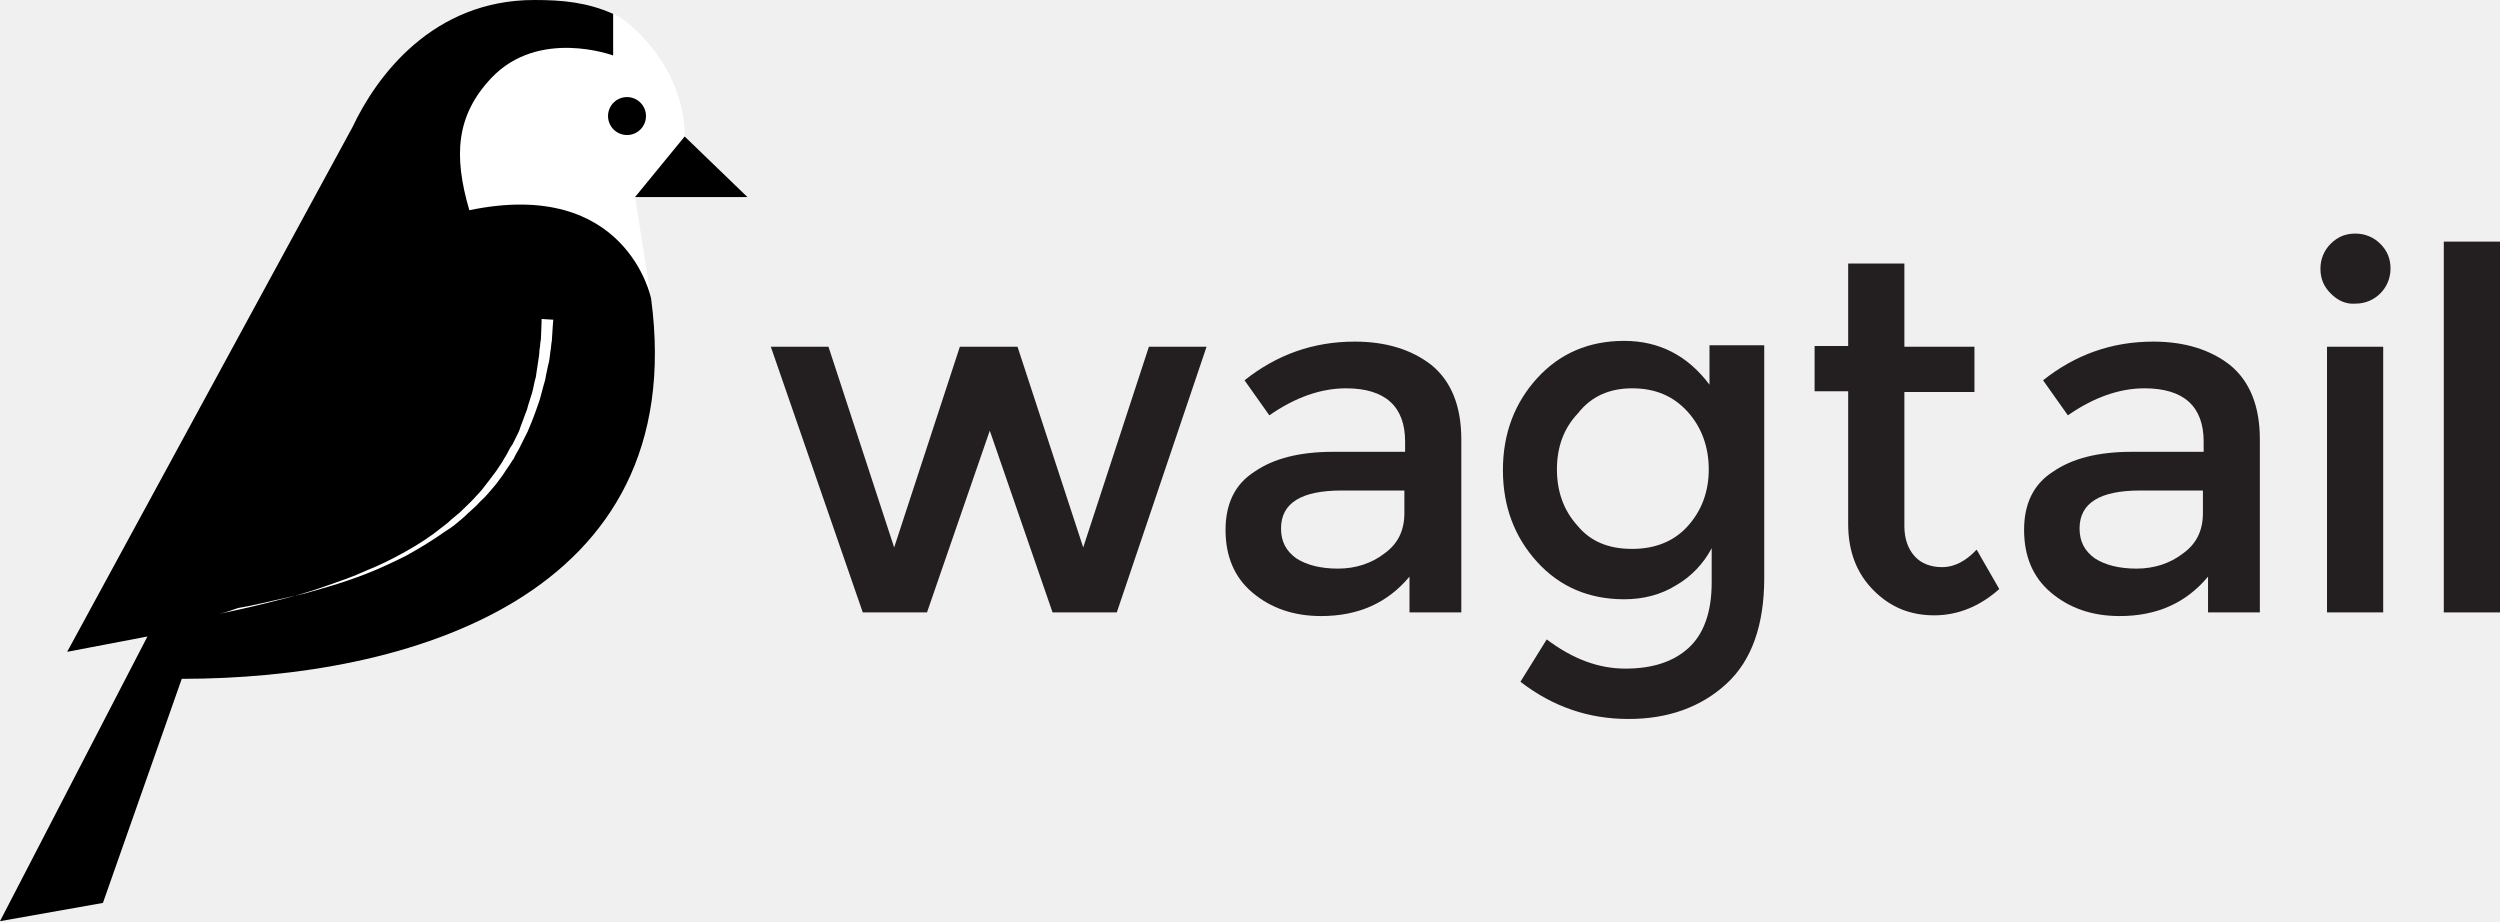
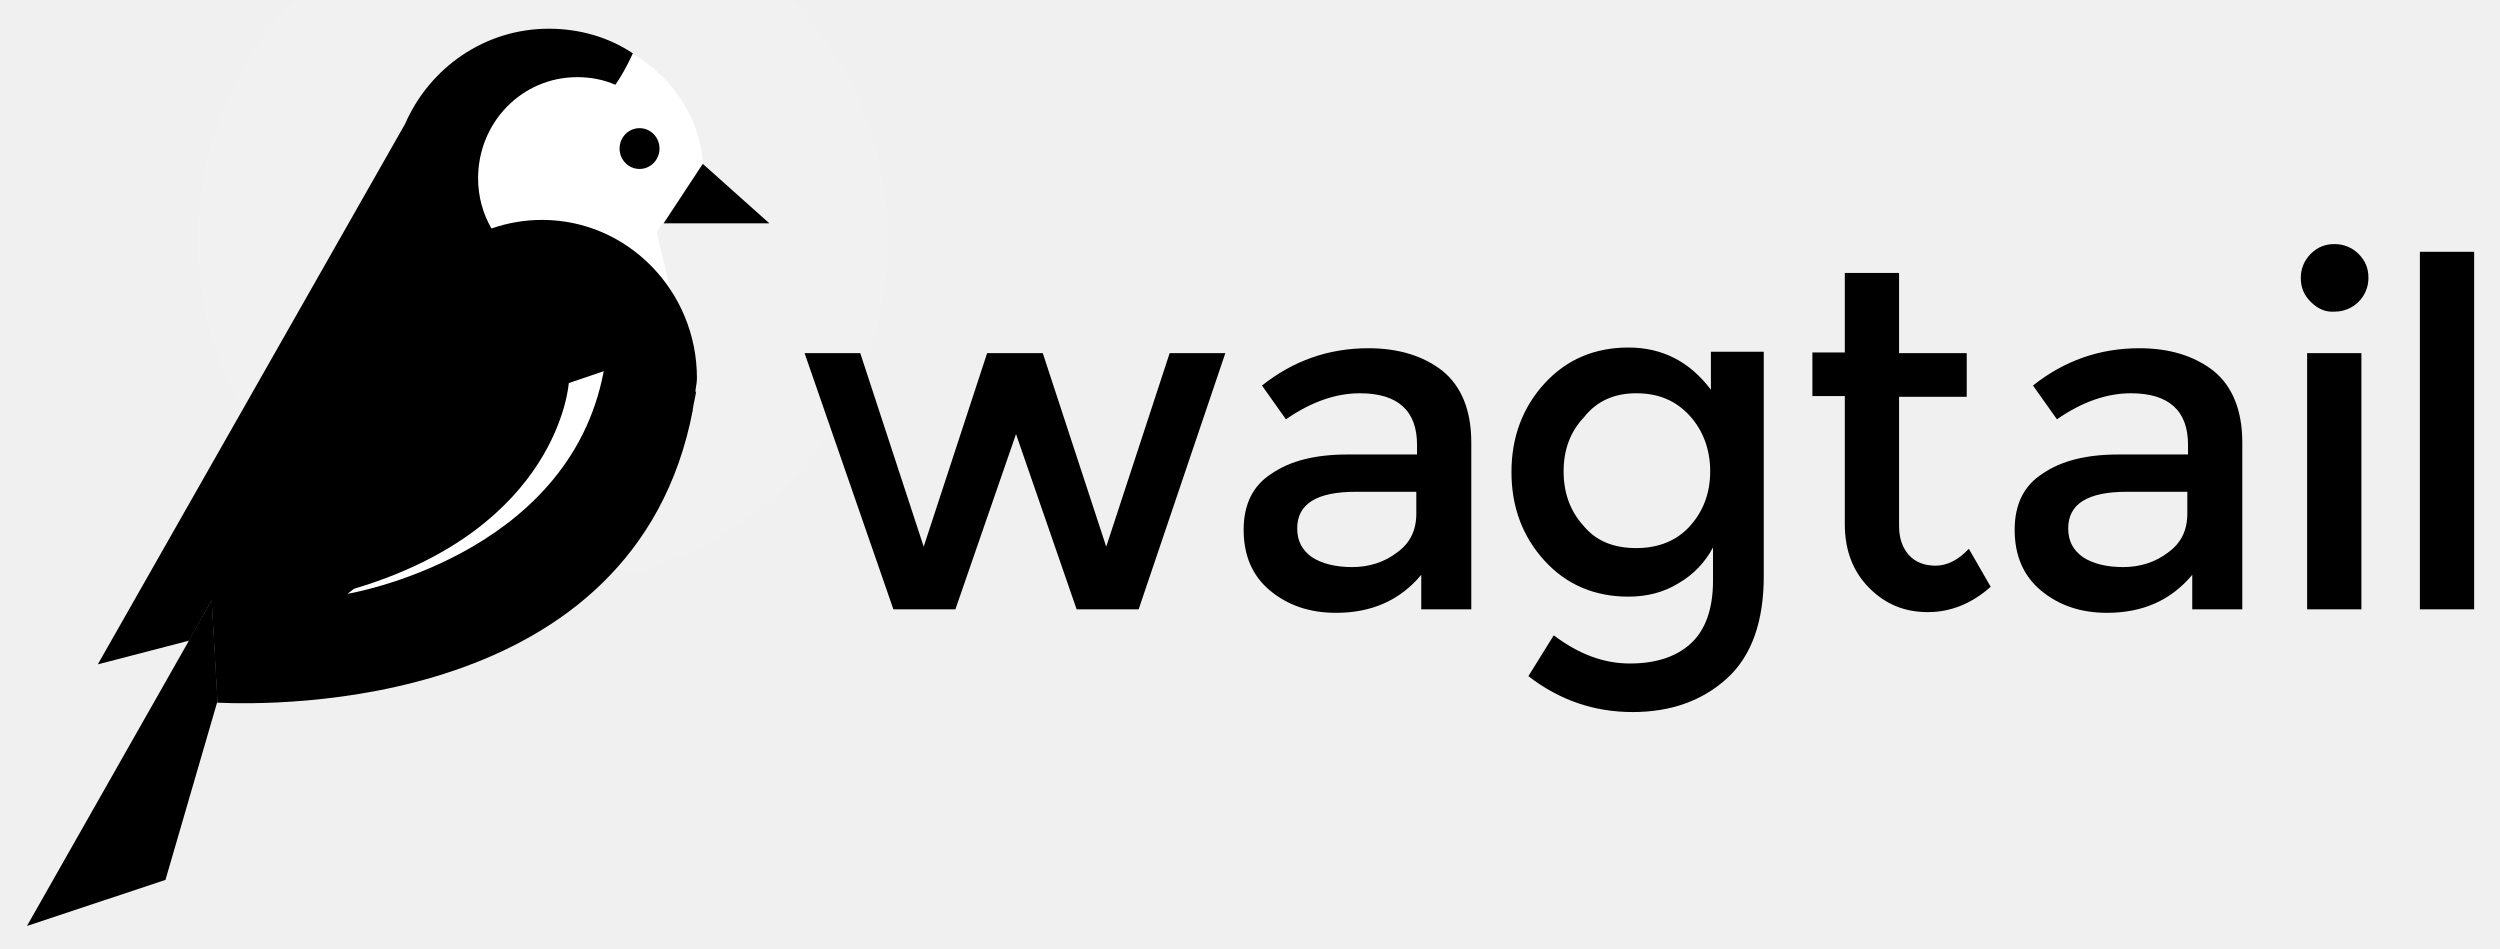
- <svg xmlns="http://www.w3.org/2000/svg" version="1.1" id="Layer_1" x="0px" y="0px" viewBox="0 0 342.5 126.2" enable-background="new 0 0 342.5 126.2" xml:space="preserve">
-   <g>
-     <g>
-       <g>
-         <g>
-           <path fill="#FFFFFF" d="M84,1.9l0,5.7c0,0-10.2-3.8-16.8,3.1c-4.8,5-5.2,10.6-3,18.1c21.6,0,25,12.1,25,12.1L87,27l6.8-8.3l0,0      C93.8,8.9,85.7,2.4,84,1.9z" />
-         </g>
-         <g>
-           <path fill="#FFFFFF" d="M87.6,43.6" />
-         </g>
-         <g>
-           <circle cx="85.9" cy="15.9" r="2.6" />
-         </g>
-         <g>
-           <g>
-             <path d="M89.2,40.9c0,0-3.3-16.6-24.9-12.1c-2.2-7.5-1.8-13,3-18.1C73.8,3.8,84,7.6,84,7.6l0-5.7C80.4,0.3,77,0,73.2,0       C59.3,0,51.6,10.4,48.3,17.4L9.2,89.3l11-2.1L0,126.2l14.1-2.5L24.9,93C55.5,93,94.7,82,89.2,40.9z" />
-           </g>
-         </g>
-         <g>
-           <polygon points="102.4,27 93.8,18.7 87,27     " />
-         </g>
-         <g>
-           <path fill="#FFFFFF" d="M30,84.1c0,0,1-0.2,2.8-0.6c1.8-0.4,4.3-1,7.3-1.8c1.5-0.4,3.1-0.9,4.8-1.5c1.7-0.6,3.5-1.2,5.2-2      c1.8-0.7,3.6-1.6,5.4-2.6c1.8-1,3.5-2.1,5.1-3.4c0.4-0.3,0.8-0.6,1.2-1l1.2-1c0.7-0.7,1.5-1.4,2.2-2.2c0.7-0.7,1.3-1.5,1.9-2.3      c0.3-0.4,0.6-0.8,0.9-1.2l0.4-0.6l0.4-0.6c0.2-0.4,0.5-0.8,0.7-1.2c0.2-0.4,0.4-0.8,0.7-1.2c0.1-0.2,0.2-0.4,0.3-0.6      c0.1-0.2,0.2-0.4,0.3-0.6c0.2-0.4,0.4-0.8,0.5-1.2c0.3-0.8,0.6-1.6,0.9-2.4c0.2-0.8,0.5-1.6,0.7-2.3c0.2-0.7,0.3-1.5,0.5-2.1      c0.1-0.7,0.2-1.3,0.3-2c0.1-0.6,0.2-1.2,0.2-1.7c0.1-0.5,0.1-1,0.2-1.5c0.1-1.8,0.1-2.8,0.1-2.8l1.6,0.1c0,0-0.1,1.1-0.2,2.9      c-0.1,0.5-0.1,1-0.2,1.5c-0.1,0.6-0.1,1.2-0.3,1.8c-0.1,0.6-0.3,1.3-0.4,2c-0.2,0.7-0.4,1.4-0.6,2.2c-0.2,0.8-0.5,1.5-0.8,2.4      c-0.3,0.8-0.6,1.6-1,2.5c-0.2,0.4-0.4,0.8-0.6,1.2c-0.1,0.2-0.2,0.4-0.3,0.6c-0.1,0.2-0.2,0.4-0.3,0.6c-0.2,0.4-0.5,0.8-0.7,1.3      c-0.3,0.4-0.5,0.8-0.8,1.2c-0.1,0.2-0.3,0.4-0.4,0.6l-0.4,0.6c-0.3,0.4-0.6,0.8-0.9,1.2c-0.7,0.8-1.3,1.6-2.1,2.3      c-0.7,0.8-1.5,1.4-2.3,2.2l-1.2,1c-0.4,0.3-0.8,0.6-1.3,0.9c-1.7,1.2-3.5,2.3-5.3,3.3c-1.8,0.9-3.7,1.8-5.5,2.5      c-1.8,0.7-3.6,1.3-5.3,1.8c-1.7,0.5-3.3,1-4.9,1.3c-3,0.7-5.6,1.3-7.4,1.6C31,83.9,30,84.1,30,84.1z" />
-         </g>
-       </g>
-     </g>
-     <g>
-       <path fill="#231F20" d="M127,83.9h-8.8l-12.6-36.4h7.9l9,27.5l9-27.5h7.9l9,27.5l9-27.5h7.9L153,83.9h-8.8L135.6,59L127,83.9z" />
-       <path fill="#231F20" d="M200.1,83.9h-7V79c-3,3.6-7,5.4-12.1,5.4c-3.8,0-6.9-1.1-9.4-3.2c-2.5-2.1-3.7-5-3.7-8.6    c0-3.6,1.3-6.3,4-8c2.6-1.8,6.2-2.7,10.7-2.7h9.9v-1.4c0-4.8-2.7-7.3-8.1-7.3c-3.4,0-6.9,1.2-10.5,3.7l-3.4-4.8    c4.4-3.5,9.4-5.3,15.1-5.3c4.3,0,7.8,1.1,10.5,3.2c2.7,2.2,4.1,5.6,4.1,10.2V83.9z M192.4,70.3v-3.1h-8.6c-5.5,0-8.3,1.7-8.3,5.2    c0,1.8,0.7,3.1,2.1,4.1c1.4,0.9,3.3,1.4,5.7,1.4c2.4,0,4.6-0.7,6.4-2.1C191.5,74.5,192.4,72.7,192.4,70.3z" />
-       <path fill="#231F20" d="M241.7,47.5v31.7c0,6.4-1.7,11.3-5.2,14.5c-3.5,3.2-8,4.8-13.4,4.8c-5.5,0-10.4-1.7-14.8-5.1l3.6-5.8    c3.6,2.7,7.1,4,10.8,4c3.6,0,6.5-0.9,8.6-2.8c2.1-1.9,3.2-4.9,3.2-9v-4.7c-1.1,2.1-2.8,3.9-4.9,5.1c-2.1,1.3-4.5,1.9-7.1,1.9    c-4.8,0-8.8-1.7-11.9-5.1c-3.1-3.4-4.7-7.6-4.7-12.6c0-5,1.6-9.2,4.7-12.6c3.1-3.4,7.1-5.1,11.9-5.1c4.8,0,8.7,2,11.7,6v-5.4    H241.7z M213.3,64.3c0,3,0.9,5.6,2.8,7.7c1.8,2.2,4.3,3.2,7.5,3.2c3.1,0,5.7-1,7.6-3.1c1.9-2.1,2.9-4.7,2.9-7.8    c0-3.1-1-5.8-2.9-7.9c-2-2.2-4.5-3.2-7.6-3.2c-3.1,0-5.6,1.1-7.4,3.4C214.2,58.7,213.3,61.3,213.3,64.3z" />
-       <path fill="#231F20" d="M260.9,53.6v18.5c0,1.7,0.5,3.1,1.4,4.1c0.9,1,2.2,1.5,3.8,1.5c1.6,0,3.2-0.8,4.7-2.4l3.1,5.4    c-2.7,2.4-5.7,3.6-8.9,3.6c-3.3,0-6-1.1-8.3-3.4c-2.3-2.3-3.5-5.3-3.5-9.1V53.6h-4.6v-6.2h4.6V36.1h7.7v11.4h9.6v6.2H260.9z" />
-       <path fill="#231F20" d="M309.5,83.9h-7V79c-3,3.6-7,5.4-12.1,5.4c-3.8,0-6.9-1.1-9.4-3.2c-2.5-2.1-3.7-5-3.7-8.6    c0-3.6,1.3-6.3,4-8c2.6-1.8,6.2-2.7,10.7-2.7h9.9v-1.4c0-4.8-2.7-7.3-8.1-7.3c-3.4,0-6.9,1.2-10.5,3.7l-3.4-4.8    c4.4-3.5,9.4-5.3,15.1-5.3c4.3,0,7.8,1.1,10.5,3.2c2.7,2.2,4.1,5.6,4.1,10.2V83.9z M301.8,70.3v-3.1h-8.6c-5.5,0-8.3,1.7-8.3,5.2    c0,1.8,0.7,3.1,2.1,4.1c1.4,0.9,3.3,1.4,5.7,1.4c2.4,0,4.6-0.7,6.4-2.1C300.9,74.5,301.8,72.7,301.8,70.3z" />
-       <path fill="#231F20" d="M319.3,40.2c-1-1-1.4-2.1-1.4-3.4c0-1.3,0.5-2.5,1.4-3.4c1-1,2.1-1.4,3.4-1.4c1.3,0,2.5,0.5,3.4,1.4    c1,1,1.4,2.1,1.4,3.4c0,1.3-0.5,2.5-1.4,3.4s-2.1,1.4-3.4,1.4C321.4,41.7,320.3,41.2,319.3,40.2z M326.5,83.9h-7.7V47.5h7.7V83.9z    " />
-       <path fill="#231F20" d="M342.5,83.9h-7.7V33.1h7.7V83.9z" />
-     </g>
-   </g>
+ <svg xmlns="http://www.w3.org/2000/svg" width="435" height="165" aria-label="Wagtail" data-wagtail="" version="1.1" viewBox="0 0 435 165">
+   <circle cx="94.455" cy="41.735" r="60" fill="#fff" opacity=".1" />
+   <path d="m116.66 50.424c-4.833-7.31-13.017-12.154-22.33-12.154a26.65 26.65 0 0 0-8.822 1.497 17.468 17.468 0 0 1-2.326-8.742c0-9.76 7.674-17.597 17.23-17.597 2.461 0 4.633 0.444 6.66 1.331 1.005-1.466 2.01-3.223 3.015-5.415 4.094 2.34 11.395 8.565 12.244 19.084l-8.076 11.932z" fill="#fff" />
+   <path d="m32.802 111.53 5.021 10.519-1.004-17.531z" />
+   <path d="m17.017 115.6 53.466-94.037c4.271-9.796 13.89-16.568 25.01-16.568 5.357 0 10.424 1.479 14.623 4.288-1.013 2.218-2.027 3.993-3.04 5.471-2.027-0.887-4.199-1.33-6.66-1.33-9.556 0-17.23 7.836-17.23 17.596 0 3.226 0.861 6.188 2.326 8.742a26.65 26.65 0 0 1 8.823-1.497c14.913 0 26.93 12.421 26.93 27.503 0 0.632-0.105 1.263-0.226 1.987l-0.063 0.38h0.144c-0.072 0.517-0.181 1.034-0.289 1.552a23.508 23.508 0 0 0-0.29 1.553v0.147c-10.07 52.452-73.03 51.327-82.782 50.875l0.064-0.22-1.004-17.531-3.957 6.97z" />
+   <path d="m61.612 102.44-1.158 0.887s38.514-6.358 44.595-38.741l-6.081 2.07s-1.593 25.137-37.356 35.784z" fill="#fff" />
+   <path d="m111.28 29.398c1.919 0 3.475-1.589 3.475-3.549s-1.556-3.549-3.475-3.549-3.475 1.59-3.475 3.55 1.556 3.548 3.475 3.548zm11.004-0.887-6.805 10.35h18.388zm-85.46 76.005-32.132 56.599 24.099-8.014 9.037-31.054z" />
+   <path class="icon-wagtail__wordmark" d="m166.24 106.02h-10.791l-15.451-44.571h9.688l11.036 33.673 11.037-33.673h9.687l11.037 33.673 11.036-33.673h9.688l-15.083 44.571h-10.792l-10.546-30.49zm89.642 0h-8.584v-6c-3.679 4.408-8.584 6.612-14.838 6.612-4.66 0-8.462-1.347-11.527-3.918-3.066-2.572-4.538-6.123-4.538-10.531s1.595-7.714 4.906-9.796c3.188-2.204 7.602-3.306 13.121-3.306h12.14v-1.713c0-5.877-3.311-8.939-9.933-8.939-4.169 0-8.461 1.47-12.876 4.53l-4.169-5.877c5.395-4.285 11.527-6.49 18.517-6.49 5.273 0 9.565 1.348 12.875 3.92 3.311 2.693 5.028 6.856 5.028 12.489v29.02h-0.122zm-9.443-16.653v-3.796h-10.546c-6.744 0-10.178 2.082-10.178 6.367 0 2.204 0.859 3.796 2.575 5.021 1.717 1.102 4.047 1.714 6.99 1.714s5.641-0.857 7.848-2.572c2.208-1.591 3.311-3.795 3.311-6.734zm60.455-27.918v38.816c0 7.836-2.084 13.836-6.376 17.755-4.292 3.918-9.811 5.877-16.432 5.877-6.745 0-12.754-2.082-18.149-6.245l4.414-7.102c4.415 3.306 8.707 4.898 13.244 4.898 4.415 0 7.971-1.102 10.546-3.428 2.575-2.327 3.924-6 3.924-11.021v-5.755a15.492 15.492 0 0 1-6.009 6.245c-2.575 1.592-5.518 2.327-8.706 2.327-5.886 0-10.791-2.082-14.593-6.245-3.801-4.163-5.763-9.306-5.763-15.428 0-6.123 1.962-11.266 5.763-15.429 3.802-4.163 8.707-6.245 14.593-6.245s10.668 2.45 14.347 7.347v-6.612h9.197zm-34.826 20.571c0 3.674 1.104 6.857 3.434 9.429 2.207 2.693 5.273 3.918 9.197 3.918 3.801 0 6.99-1.225 9.319-3.796 2.33-2.571 3.557-5.755 3.557-9.551s-1.227-7.102-3.557-9.673c-2.452-2.694-5.518-3.919-9.319-3.919-3.802 0-6.867 1.347-9.075 4.164-2.452 2.571-3.556 5.755-3.556 9.428zm58.371-13.102v22.653c0 2.082 0.613 3.796 1.717 5.02 1.103 1.225 2.698 1.837 4.66 1.837s3.924-0.98 5.763-2.939l3.802 6.612c-3.311 2.939-6.99 4.408-10.914 4.408-4.047 0-7.358-1.346-10.178-4.163-2.821-2.816-4.292-6.489-4.292-11.142v-22.286h-5.641v-7.59h5.641v-13.838h9.442v13.958h11.772v7.592h-11.772v-0.123zm59.597 37.102h-8.584v-6c-3.679 4.408-8.584 6.612-14.838 6.612-4.66 0-8.461-1.347-11.527-3.918-3.066-2.572-4.537-6.123-4.537-10.531s1.594-7.714 4.905-9.796c3.188-2.204 7.603-3.306 13.121-3.306h12.14v-1.713c0-5.877-3.311-8.939-9.933-8.939-4.169 0-8.461 1.47-12.876 4.53l-4.169-5.877c5.396-4.285 11.527-6.49 18.517-6.49 5.273 0 9.565 1.348 12.876 3.92 3.311 2.693 5.028 6.856 5.028 12.489v29.02h-0.123zm-9.442-16.653v-3.796h-10.546c-6.745 0-10.179 2.082-10.179 6.367 0 2.204 0.859 3.796 2.576 5.021 1.716 1.102 4.046 1.714 6.989 1.714 2.944 0 5.641-0.857 7.849-2.572 2.207-1.591 3.311-3.795 3.311-6.734zm21.46-36.857c-1.227-1.224-1.717-2.571-1.717-4.163s0.613-3.061 1.717-4.163c1.226-1.225 2.575-1.714 4.169-1.714s3.066 0.612 4.169 1.714c1.227 1.224 1.717 2.571 1.717 4.163a5.825 5.825 0 0 1-1.717 4.163 5.842 5.842 0 0 1-4.169 1.715c-1.594 0.122-2.943-0.49-4.169-1.715zm8.829 53.51h-9.442v-44.571h9.442zm19.62 0h-9.442v-62.203h9.442z" />
</svg>
